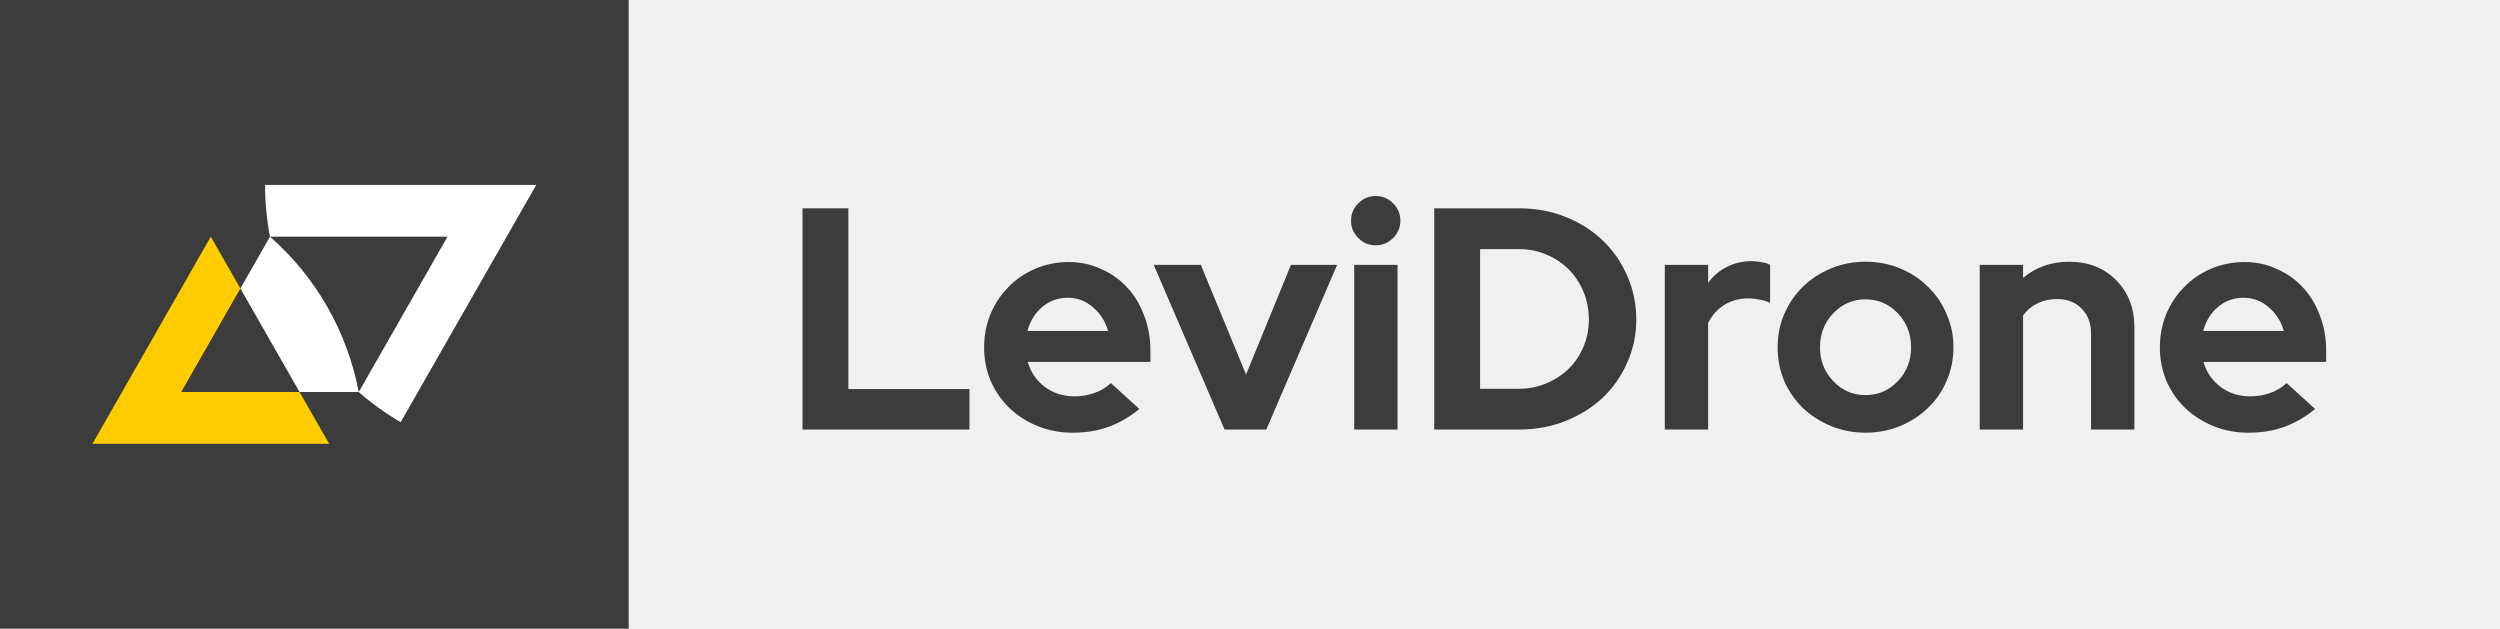
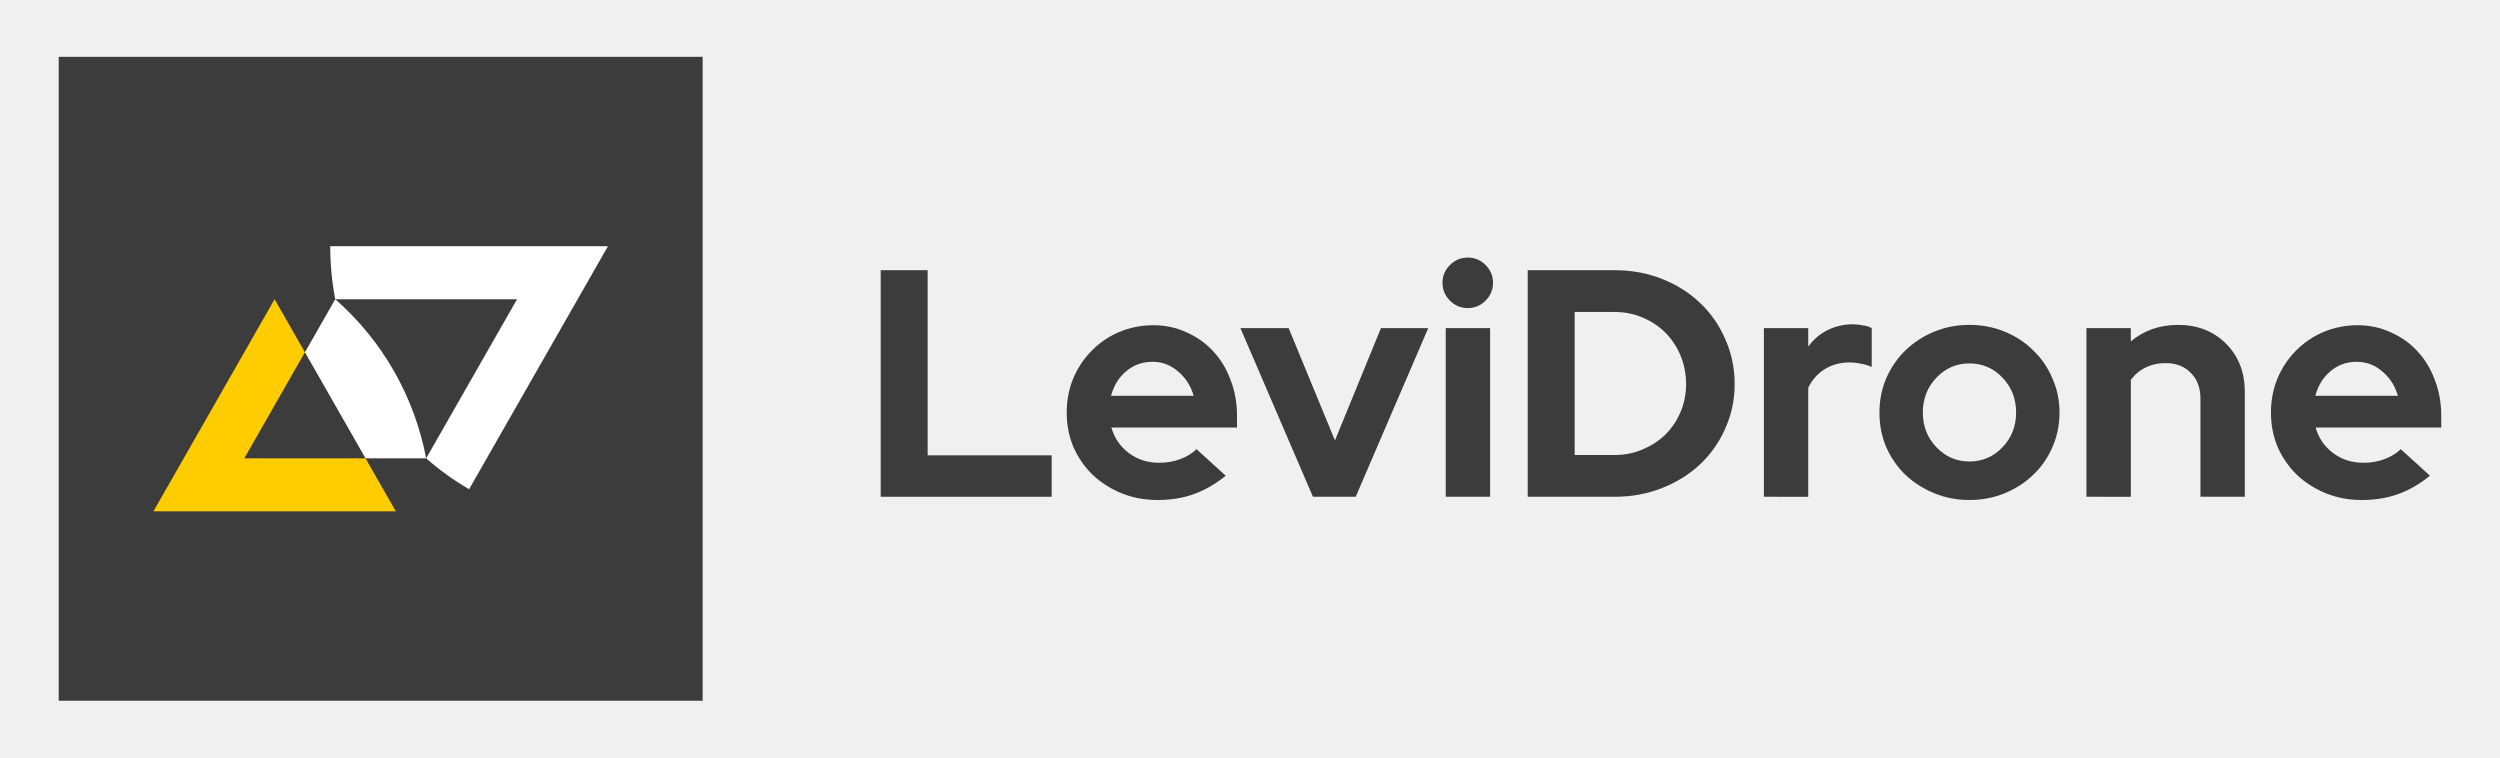
- <svg xmlns="http://www.w3.org/2000/svg" xmlns:ns1="http://www.librecad.org" width="676" height="170" viewBox="0 0 178.858 44.979" version="1.1" id="svg14">
+ <svg xmlns="http://www.w3.org/2000/svg" xmlns:ns1="http://www.librecad.org" width="660" height="200" viewBox="0 0 174.625 52.917" version="1.1" id="svg14">
  <defs id="defs18" />
-   <g ns1:layername="0" ns1:is_locked="false" ns1:is_construction="false" id="g2" style="fill:none;stroke:#000000;stroke-width:1" transform="translate(-9.260417,-8.260417)" />
-   <g ns1:layername="D" ns1:is_locked="false" ns1:is_construction="false" id="g10" style="fill:none;stroke:#000000;stroke-width:1" transform="translate(-9.260417,-8.260417)">
-     <rect style="fill:#3c3c3c;fill-opacity:1;stroke:none;stroke-width:0.899;stroke-opacity:1" id="rect824" width="44.979" height="44.979" x="9.26" y="8.26" />
-     <path d="m 15.875,40.01 h 16.933 l -2.117,-3.704 h -8.467 l 4.233,-7.408 -2.117,-3.704 z" id="path4" style="fill:#ffcc00;fill-opacity:1;stroke:none;stroke-width:1;stroke-miterlimit:4;stroke-dasharray:none" />
-     <path d="m 30.692,36.306 -4.233,-7.408 2.117,-3.704 a 19.4,19.601 0 0 1 6.35,11.113 z" id="path6" style="fill:#ffffff;fill-opacity:1;stroke:none;stroke-width:1;stroke-miterlimit:4;stroke-dasharray:none" />
-     <path d="m 28.225,21.49 a 19.4,19.601 0 0 0 0.35,3.704 H 41.275 l -6.35,11.113 a 19.4,19.601 0 0 0 3,2.158 l 9.7,-16.975 z" id="path8" style="fill:#ffffff;fill-opacity:1;stroke:none;stroke-width:1;stroke-miterlimit:4;stroke-dasharray:none" />
-     <g aria-label="LeviDrone" transform="scale(1.000261,0.9997391)" style="font-style:normal;font-weight:normal;font-size:10.6px;line-height:1.25;font-family:sans-serif;letter-spacing:0px;word-spacing:0px;fill:#000000;fill-opacity:1;stroke:none;stroke-width:0.265" id="text822">
-       <path d="M 66.658,39.001 V 23.171 h 3.279 v 12.935 h 8.661 v 2.895 z" style="font-style:normal;font-variant:normal;font-weight:bold;font-stretch:normal;font-size:22.614px;font-family:'Red Hat Display';-inkscape-font-specification:'Red Hat Display Bold';fill:#3c3c3c;fill-opacity:1;stroke-width:0.265" id="path824" />
-       <path d="m 90.751,37.531 q -1.085,0.882 -2.239,1.289 -1.131,0.407 -2.533,0.407 -1.334,0 -2.51,-0.475 -1.153,-0.475 -2.013,-1.289 -0.837,-0.814 -1.334,-1.922 -0.475,-1.131 -0.475,-2.42 0,-1.266 0.452,-2.374 0.475,-1.131 1.289,-1.945 0.814,-0.837 1.922,-1.312 1.131,-0.475 2.397,-0.475 1.244,0 2.307,0.498 1.085,0.475 1.854,1.312 0.791,0.837 1.221,2.013 0.452,1.153 0.452,2.51 v 0.814 h -8.774 q 0.317,1.108 1.221,1.786 0.905,0.678 2.126,0.678 0.769,0 1.447,-0.249 0.678,-0.249 1.153,-0.701 z M 85.64,29.571 q -1.063,0 -1.832,0.656 -0.769,0.633 -1.063,1.719 h 5.767 Q 88.218,30.905 87.427,30.249 86.658,29.571 85.64,29.571 Z" style="font-style:normal;font-variant:normal;font-weight:bold;font-stretch:normal;font-size:22.614px;font-family:'Red Hat Display';-inkscape-font-specification:'Red Hat Display Bold';fill:#3c3c3c;fill-opacity:1;stroke-width:0.265" id="path826" />
-       <path d="M 96.843,39.001 91.778,27.219 h 3.369 l 3.234,7.847 3.211,-7.847 h 3.302 l -5.065,11.782 z" style="font-style:normal;font-variant:normal;font-weight:bold;font-stretch:normal;font-size:22.614px;font-family:'Red Hat Display';-inkscape-font-specification:'Red Hat Display Bold';fill:#3c3c3c;fill-opacity:1;stroke-width:0.265" id="path828" />
-       <path d="m 107.654,25.817 q -0.724,0 -1.244,-0.52 -0.52,-0.52 -0.52,-1.244 0,-0.724 0.52,-1.244 0.52,-0.52 1.244,-0.52 0.724,0 1.244,0.52 0.52,0.52 0.52,1.244 0,0.724 -0.52,1.244 -0.52,0.52 -1.244,0.52 z m 1.56,1.402 V 39.001 H 106.117 V 27.219 Z" style="font-style:normal;font-variant:normal;font-weight:bold;font-stretch:normal;font-size:22.614px;font-family:'Red Hat Display';-inkscape-font-specification:'Red Hat Display Bold';fill:#3c3c3c;fill-opacity:1;stroke-width:0.265" id="path830" />
-       <path d="M 111.841,39.001 V 23.171 h 6.083 q 1.764,0 3.302,0.611 1.538,0.611 2.646,1.673 1.131,1.063 1.764,2.533 0.656,1.47 0.656,3.143 0,1.651 -0.656,3.098 -0.633,1.447 -1.764,2.51 -1.108,1.04 -2.646,1.651 -1.538,0.611 -3.302,0.611 z m 6.061,-12.912 h -2.781 v 9.995 h 2.781 q 1.04,0 1.945,-0.384 0.927,-0.384 1.606,-1.04 0.678,-0.678 1.063,-1.583 0.384,-0.905 0.384,-1.945 0,-1.063 -0.384,-1.99 -0.384,-0.927 -1.063,-1.606 -0.678,-0.678 -1.606,-1.063 -0.905,-0.384 -1.945,-0.384 z" style="font-style:normal;font-variant:normal;font-weight:bold;font-stretch:normal;font-size:22.614px;font-family:'Red Hat Display';-inkscape-font-specification:'Red Hat Display Bold';fill:#3c3c3c;fill-opacity:1;stroke-width:0.265" id="path832" />
-       <path d="M 128.333,39.001 V 27.219 h 3.098 v 1.289 q 0.565,-0.769 1.357,-1.153 0.814,-0.407 1.786,-0.407 0.452,0.023 0.746,0.09 0.317,0.045 0.543,0.181 v 2.714 q -0.339,-0.158 -0.746,-0.226 -0.407,-0.09 -0.837,-0.09 -0.905,0 -1.673,0.452 -0.746,0.452 -1.176,1.312 v 7.621 z" style="font-style:normal;font-variant:normal;font-weight:bold;font-stretch:normal;font-size:22.614px;font-family:'Red Hat Display';-inkscape-font-specification:'Red Hat Display Bold';fill:#3c3c3c;fill-opacity:1;stroke-width:0.265" id="path834" />
-       <path d="m 136.403,33.121 q 0,-1.289 0.475,-2.397 0.498,-1.131 1.334,-1.945 0.859,-0.837 2.013,-1.312 1.153,-0.475 2.465,-0.475 1.312,0 2.465,0.475 1.153,0.475 1.99,1.312 0.859,0.814 1.334,1.945 0.498,1.108 0.498,2.397 0,1.289 -0.498,2.42 -0.475,1.108 -1.334,1.922 -0.837,0.814 -1.99,1.289 -1.153,0.475 -2.465,0.475 -1.312,0 -2.465,-0.475 -1.153,-0.475 -2.013,-1.289 -0.837,-0.814 -1.334,-1.922 -0.475,-1.131 -0.475,-2.42 z m 6.287,3.415 q 1.357,0 2.307,-0.995 0.95,-0.995 0.95,-2.42 0,-1.447 -0.95,-2.442 -0.95,-0.995 -2.307,-0.995 -1.357,0 -2.307,0.995 -0.95,0.995 -0.95,2.442 0,1.425 0.95,2.42 0.95,0.995 2.307,0.995 z" style="font-style:normal;font-variant:normal;font-weight:bold;font-stretch:normal;font-size:22.614px;font-family:'Red Hat Display';-inkscape-font-specification:'Red Hat Display Bold';fill:#3c3c3c;fill-opacity:1;stroke-width:0.265" id="path836" />
-       <path d="M 150.858,39.001 V 27.219 h 3.098 v 0.927 q 0.678,-0.565 1.493,-0.859 0.837,-0.294 1.809,-0.294 2.035,0 3.347,1.312 1.312,1.312 1.312,3.369 v 7.327 h -3.098 v -6.875 q 0,-1.108 -0.678,-1.786 -0.656,-0.678 -1.764,-0.678 -0.769,0 -1.402,0.317 -0.611,0.294 -1.018,0.859 v 8.164 z" style="font-style:normal;font-variant:normal;font-weight:bold;font-stretch:normal;font-size:22.614px;font-family:'Red Hat Display';-inkscape-font-specification:'Red Hat Display Bold';fill:#3c3c3c;fill-opacity:1;stroke-width:0.265" id="path838" />
-       <path d="m 174.846,37.531 q -1.085,0.882 -2.239,1.289 -1.131,0.407 -2.533,0.407 -1.334,0 -2.51,-0.475 -1.153,-0.475 -2.013,-1.289 -0.837,-0.814 -1.334,-1.922 -0.475,-1.131 -0.475,-2.42 0,-1.266 0.452,-2.374 0.475,-1.131 1.289,-1.945 0.814,-0.837 1.922,-1.312 1.131,-0.475 2.397,-0.475 1.244,0 2.307,0.498 1.085,0.475 1.854,1.312 0.791,0.837 1.221,2.013 0.452,1.153 0.452,2.51 v 0.814 h -8.774 q 0.317,1.108 1.221,1.786 0.905,0.678 2.126,0.678 0.769,0 1.447,-0.249 0.678,-0.249 1.153,-0.701 z M 169.735,29.571 q -1.063,0 -1.832,0.656 -0.769,0.633 -1.063,1.719 h 5.767 q -0.294,-1.04 -1.085,-1.696 -0.769,-0.678 -1.786,-0.678 z" style="font-style:normal;font-variant:normal;font-weight:bold;font-stretch:normal;font-size:22.614px;font-family:'Red Hat Display';-inkscape-font-specification:'Red Hat Display Bold';fill:#3c3c3c;fill-opacity:1;stroke-width:0.265" id="path840" />
+   <g ns1:layername="0" ns1:is_locked="false" ns1:is_construction="false" id="g2" style="fill:none;stroke:#000000;stroke-width:1" transform="translate(-9.260417,-0.3229168)" />
+   <g ns1:layername="D" ns1:is_locked="false" ns1:is_construction="false" id="g10" style="fill:none;stroke:#000000;stroke-width:1" transform="translate(-9.260417,-0.3229168)">
+     <g id="g846" transform="translate(4.101046,-3.96875)">
+       <rect y="8.26" x="9.26" height="44.979" width="44.979" id="rect824" style="fill:#3c3c3c;fill-opacity:1;stroke:none;stroke-width:0.899;stroke-opacity:1" />
+       <path style="fill:#ffcc00;fill-opacity:1;stroke:none;stroke-width:1;stroke-miterlimit:4;stroke-dasharray:none" id="path4" d="m 15.875,40.01 h 16.933 l -2.117,-3.704 h -8.467 l 4.233,-7.408 -2.117,-3.704 z" />
+       <path style="fill:#ffffff;fill-opacity:1;stroke:none;stroke-width:1;stroke-miterlimit:4;stroke-dasharray:none" id="path6" d="m 30.692,36.306 -4.233,-7.408 2.117,-3.704 a 19.4,19.601 0 0 1 6.35,11.113 z" />
+       <path style="fill:#ffffff;fill-opacity:1;stroke:none;stroke-width:1;stroke-miterlimit:4;stroke-dasharray:none" id="path8" d="m 28.225,21.49 a 19.4,19.601 0 0 0 0.35,3.704 H 41.275 l -6.35,11.113 a 19.4,19.601 0 0 0 3,2.158 l 9.7,-16.975 z" />
+       <g id="text822" style="font-style:normal;font-weight:normal;font-size:10.6px;line-height:1.25;font-family:sans-serif;letter-spacing:0px;word-spacing:0px;fill:#000000;fill-opacity:1;stroke:none;stroke-width:0.265" transform="scale(1.000261,0.9997391)" aria-label="LeviDrone">
+         <path id="path824" style="font-style:normal;font-variant:normal;font-weight:bold;font-stretch:normal;font-size:22.614px;font-family:'Red Hat Display';-inkscape-font-specification:'Red Hat Display Bold';fill:#3c3c3c;fill-opacity:1;stroke-width:0.265" d="M 66.658,39.001 V 23.171 h 3.279 v 12.935 h 8.661 v 2.895 z" />
+         <path id="path826" style="font-style:normal;font-variant:normal;font-weight:bold;font-stretch:normal;font-size:22.614px;font-family:'Red Hat Display';-inkscape-font-specification:'Red Hat Display Bold';fill:#3c3c3c;fill-opacity:1;stroke-width:0.265" d="m 90.751,37.531 q -1.085,0.882 -2.239,1.289 -1.131,0.407 -2.533,0.407 -1.334,0 -2.51,-0.475 -1.153,-0.475 -2.013,-1.289 -0.837,-0.814 -1.334,-1.922 -0.475,-1.131 -0.475,-2.42 0,-1.266 0.452,-2.374 0.475,-1.131 1.289,-1.945 0.814,-0.837 1.922,-1.312 1.131,-0.475 2.397,-0.475 1.244,0 2.307,0.498 1.085,0.475 1.854,1.312 0.791,0.837 1.221,2.013 0.452,1.153 0.452,2.51 v 0.814 h -8.774 q 0.317,1.108 1.221,1.786 0.905,0.678 2.126,0.678 0.769,0 1.447,-0.249 0.678,-0.249 1.153,-0.701 z M 85.64,29.571 q -1.063,0 -1.832,0.656 -0.769,0.633 -1.063,1.719 h 5.767 Q 88.218,30.905 87.427,30.249 86.658,29.571 85.64,29.571 Z" />
+         <path id="path828" style="font-style:normal;font-variant:normal;font-weight:bold;font-stretch:normal;font-size:22.614px;font-family:'Red Hat Display';-inkscape-font-specification:'Red Hat Display Bold';fill:#3c3c3c;fill-opacity:1;stroke-width:0.265" d="M 96.843,39.001 91.778,27.219 h 3.369 l 3.234,7.847 3.211,-7.847 h 3.302 l -5.065,11.782 z" />
+         <path id="path830" style="font-style:normal;font-variant:normal;font-weight:bold;font-stretch:normal;font-size:22.614px;font-family:'Red Hat Display';-inkscape-font-specification:'Red Hat Display Bold';fill:#3c3c3c;fill-opacity:1;stroke-width:0.265" d="m 107.654,25.817 q -0.724,0 -1.244,-0.52 -0.52,-0.52 -0.52,-1.244 0,-0.724 0.52,-1.244 0.52,-0.52 1.244,-0.52 0.724,0 1.244,0.52 0.52,0.52 0.52,1.244 0,0.724 -0.52,1.244 -0.52,0.52 -1.244,0.52 z m 1.56,1.402 V 39.001 H 106.117 V 27.219 Z" />
+         <path id="path832" style="font-style:normal;font-variant:normal;font-weight:bold;font-stretch:normal;font-size:22.614px;font-family:'Red Hat Display';-inkscape-font-specification:'Red Hat Display Bold';fill:#3c3c3c;fill-opacity:1;stroke-width:0.265" d="M 111.841,39.001 V 23.171 h 6.083 q 1.764,0 3.302,0.611 1.538,0.611 2.646,1.673 1.131,1.063 1.764,2.533 0.656,1.47 0.656,3.143 0,1.651 -0.656,3.098 -0.633,1.447 -1.764,2.51 -1.108,1.04 -2.646,1.651 -1.538,0.611 -3.302,0.611 z m 6.061,-12.912 h -2.781 v 9.995 h 2.781 q 1.04,0 1.945,-0.384 0.927,-0.384 1.606,-1.04 0.678,-0.678 1.063,-1.583 0.384,-0.905 0.384,-1.945 0,-1.063 -0.384,-1.99 -0.384,-0.927 -1.063,-1.606 -0.678,-0.678 -1.606,-1.063 -0.905,-0.384 -1.945,-0.384 z" />
+         <path id="path834" style="font-style:normal;font-variant:normal;font-weight:bold;font-stretch:normal;font-size:22.614px;font-family:'Red Hat Display';-inkscape-font-specification:'Red Hat Display Bold';fill:#3c3c3c;fill-opacity:1;stroke-width:0.265" d="M 128.333,39.001 V 27.219 h 3.098 v 1.289 q 0.565,-0.769 1.357,-1.153 0.814,-0.407 1.786,-0.407 0.452,0.023 0.746,0.09 0.317,0.045 0.543,0.181 v 2.714 q -0.339,-0.158 -0.746,-0.226 -0.407,-0.09 -0.837,-0.09 -0.905,0 -1.673,0.452 -0.746,0.452 -1.176,1.312 v 7.621 z" />
+         <path id="path836" style="font-style:normal;font-variant:normal;font-weight:bold;font-stretch:normal;font-size:22.614px;font-family:'Red Hat Display';-inkscape-font-specification:'Red Hat Display Bold';fill:#3c3c3c;fill-opacity:1;stroke-width:0.265" d="m 136.403,33.121 q 0,-1.289 0.475,-2.397 0.498,-1.131 1.334,-1.945 0.859,-0.837 2.013,-1.312 1.153,-0.475 2.465,-0.475 1.312,0 2.465,0.475 1.153,0.475 1.99,1.312 0.859,0.814 1.334,1.945 0.498,1.108 0.498,2.397 0,1.289 -0.498,2.42 -0.475,1.108 -1.334,1.922 -0.837,0.814 -1.99,1.289 -1.153,0.475 -2.465,0.475 -1.312,0 -2.465,-0.475 -1.153,-0.475 -2.013,-1.289 -0.837,-0.814 -1.334,-1.922 -0.475,-1.131 -0.475,-2.42 z m 6.287,3.415 q 1.357,0 2.307,-0.995 0.95,-0.995 0.95,-2.42 0,-1.447 -0.95,-2.442 -0.95,-0.995 -2.307,-0.995 -1.357,0 -2.307,0.995 -0.95,0.995 -0.95,2.442 0,1.425 0.95,2.42 0.95,0.995 2.307,0.995 z" />
+         <path id="path838" style="font-style:normal;font-variant:normal;font-weight:bold;font-stretch:normal;font-size:22.614px;font-family:'Red Hat Display';-inkscape-font-specification:'Red Hat Display Bold';fill:#3c3c3c;fill-opacity:1;stroke-width:0.265" d="M 150.858,39.001 V 27.219 h 3.098 v 0.927 q 0.678,-0.565 1.493,-0.859 0.837,-0.294 1.809,-0.294 2.035,0 3.347,1.312 1.312,1.312 1.312,3.369 v 7.327 h -3.098 v -6.875 q 0,-1.108 -0.678,-1.786 -0.656,-0.678 -1.764,-0.678 -0.769,0 -1.402,0.317 -0.611,0.294 -1.018,0.859 v 8.164 z" />
+         <path id="path840" style="font-style:normal;font-variant:normal;font-weight:bold;font-stretch:normal;font-size:22.614px;font-family:'Red Hat Display';-inkscape-font-specification:'Red Hat Display Bold';fill:#3c3c3c;fill-opacity:1;stroke-width:0.265" d="m 174.846,37.531 q -1.085,0.882 -2.239,1.289 -1.131,0.407 -2.533,0.407 -1.334,0 -2.51,-0.475 -1.153,-0.475 -2.013,-1.289 -0.837,-0.814 -1.334,-1.922 -0.475,-1.131 -0.475,-2.42 0,-1.266 0.452,-2.374 0.475,-1.131 1.289,-1.945 0.814,-0.837 1.922,-1.312 1.131,-0.475 2.397,-0.475 1.244,0 2.307,0.498 1.085,0.475 1.854,1.312 0.791,0.837 1.221,2.013 0.452,1.153 0.452,2.51 v 0.814 h -8.774 q 0.317,1.108 1.221,1.786 0.905,0.678 2.126,0.678 0.769,0 1.447,-0.249 0.678,-0.249 1.153,-0.701 z M 169.735,29.571 q -1.063,0 -1.832,0.656 -0.769,0.633 -1.063,1.719 h 5.767 q -0.294,-1.04 -1.085,-1.696 -0.769,-0.678 -1.786,-0.678 z" />
+       </g>
    </g>
    <flowRoot xml:space="preserve" id="flowRoot833" style="font-style:normal;font-weight:normal;font-size:40px;line-height:1.25;font-family:sans-serif;letter-spacing:0px;word-spacing:0px;fill:#000000;fill-opacity:1;stroke:none" transform="matrix(0.2645833,0,0,0.2645833,0,-0.9999996)">
      <flowRegion id="flowRegion835">
        <rect id="rect837" width="140.881" height="40.037" x="258.241" y="76.597" />
      </flowRegion>
      <flowPara id="flowPara839" />
    </flowRoot>
  </g>
-   <g ns1:layername="L" ns1:is_locked="false" ns1:is_construction="false" id="g12" style="fill:none;stroke:#000000;stroke-width:1" transform="translate(-9.260417,-8.260417)" />
+   <g ns1:layername="L" ns1:is_locked="false" ns1:is_construction="false" id="g12" style="fill:none;stroke:#000000;stroke-width:1" transform="translate(-9.260417,-0.3229168)" />
</svg>
